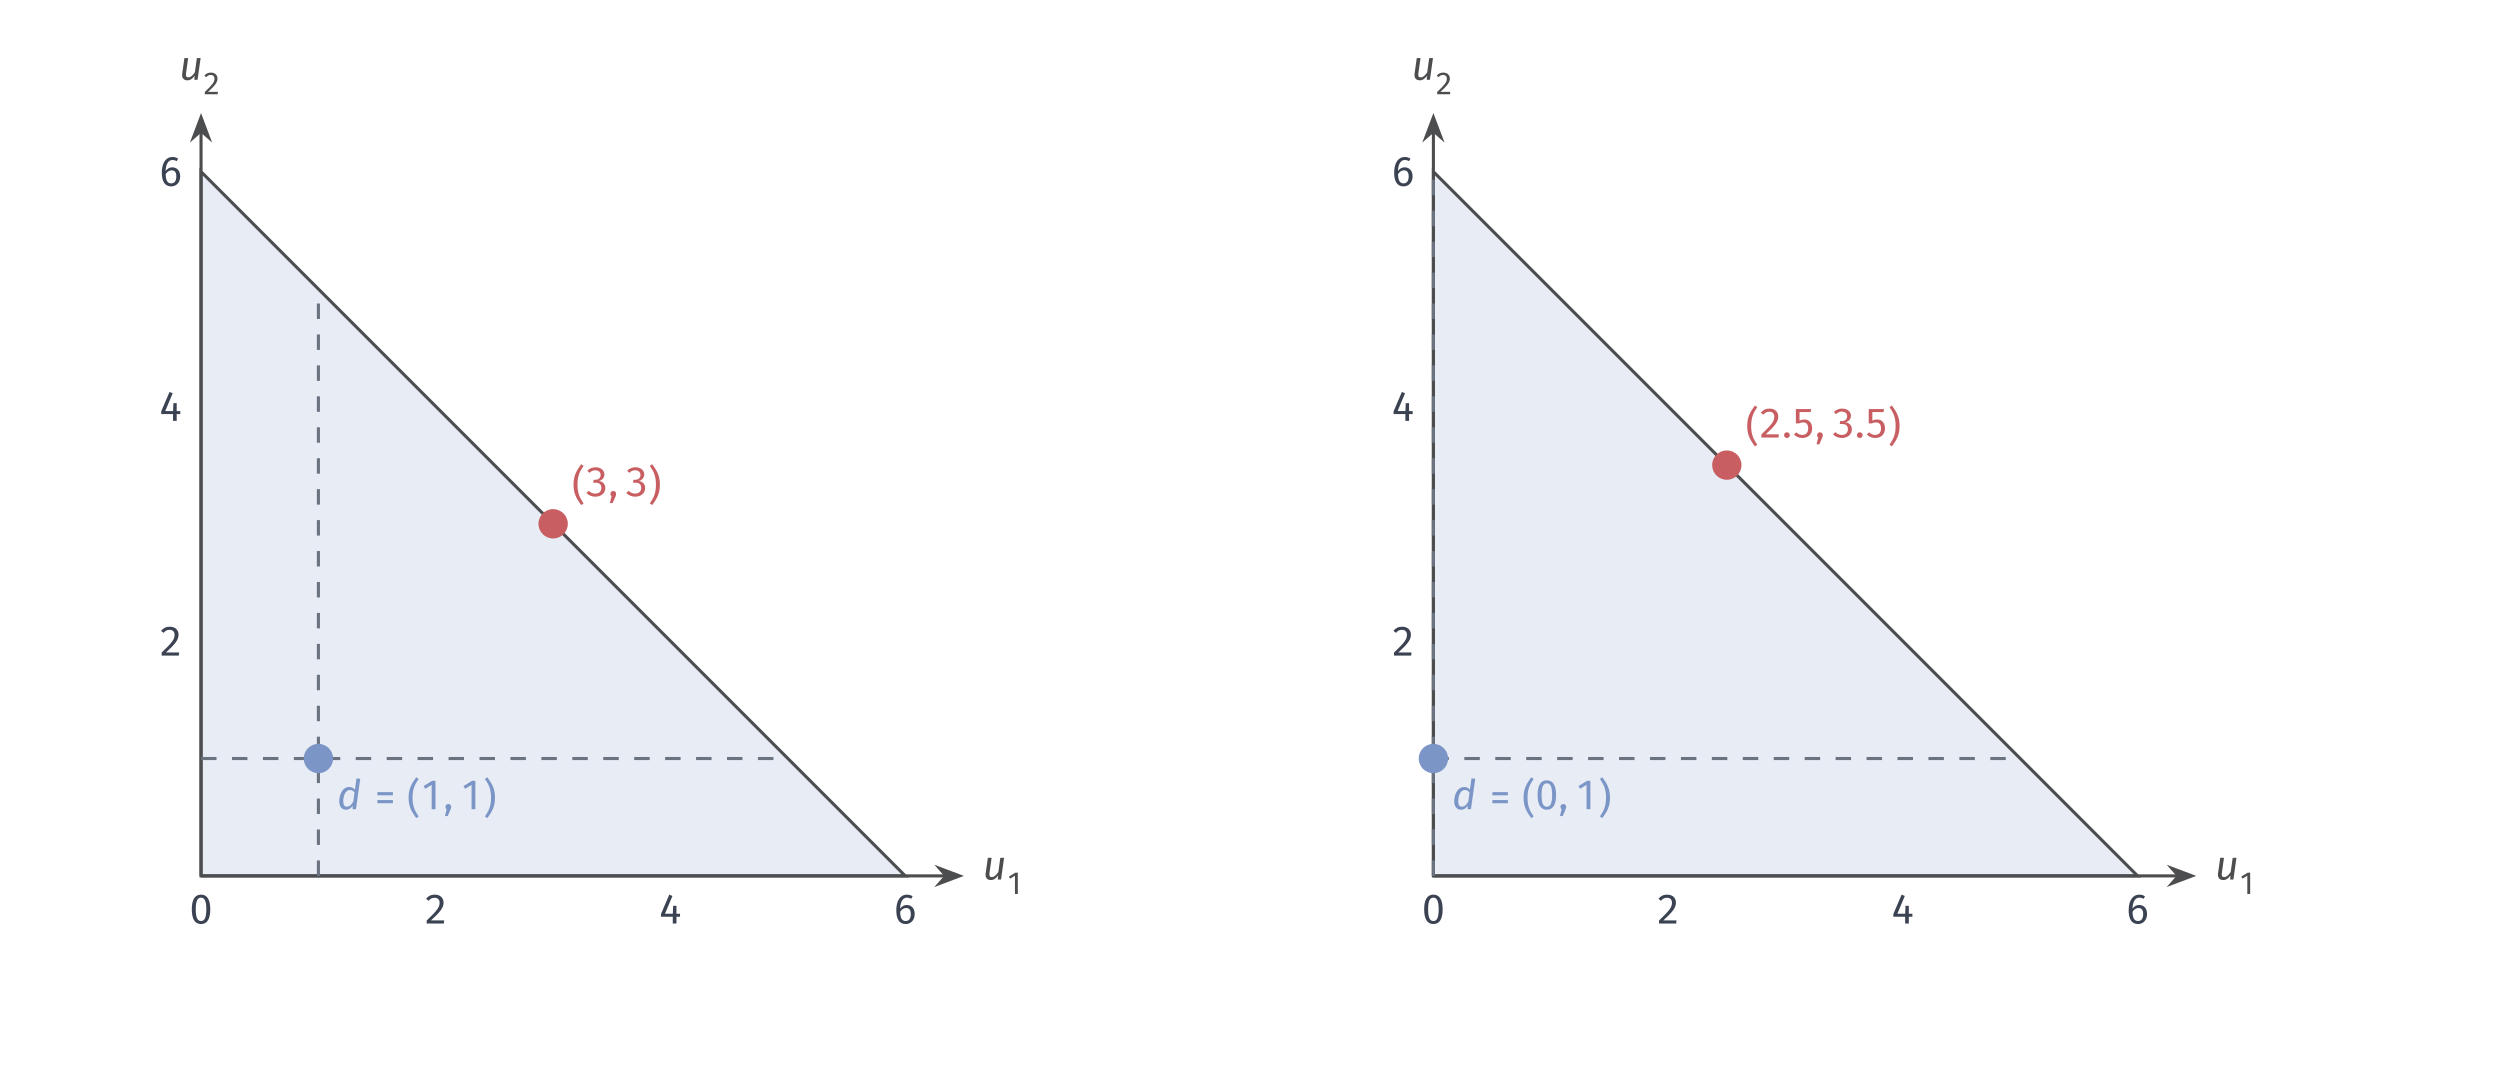
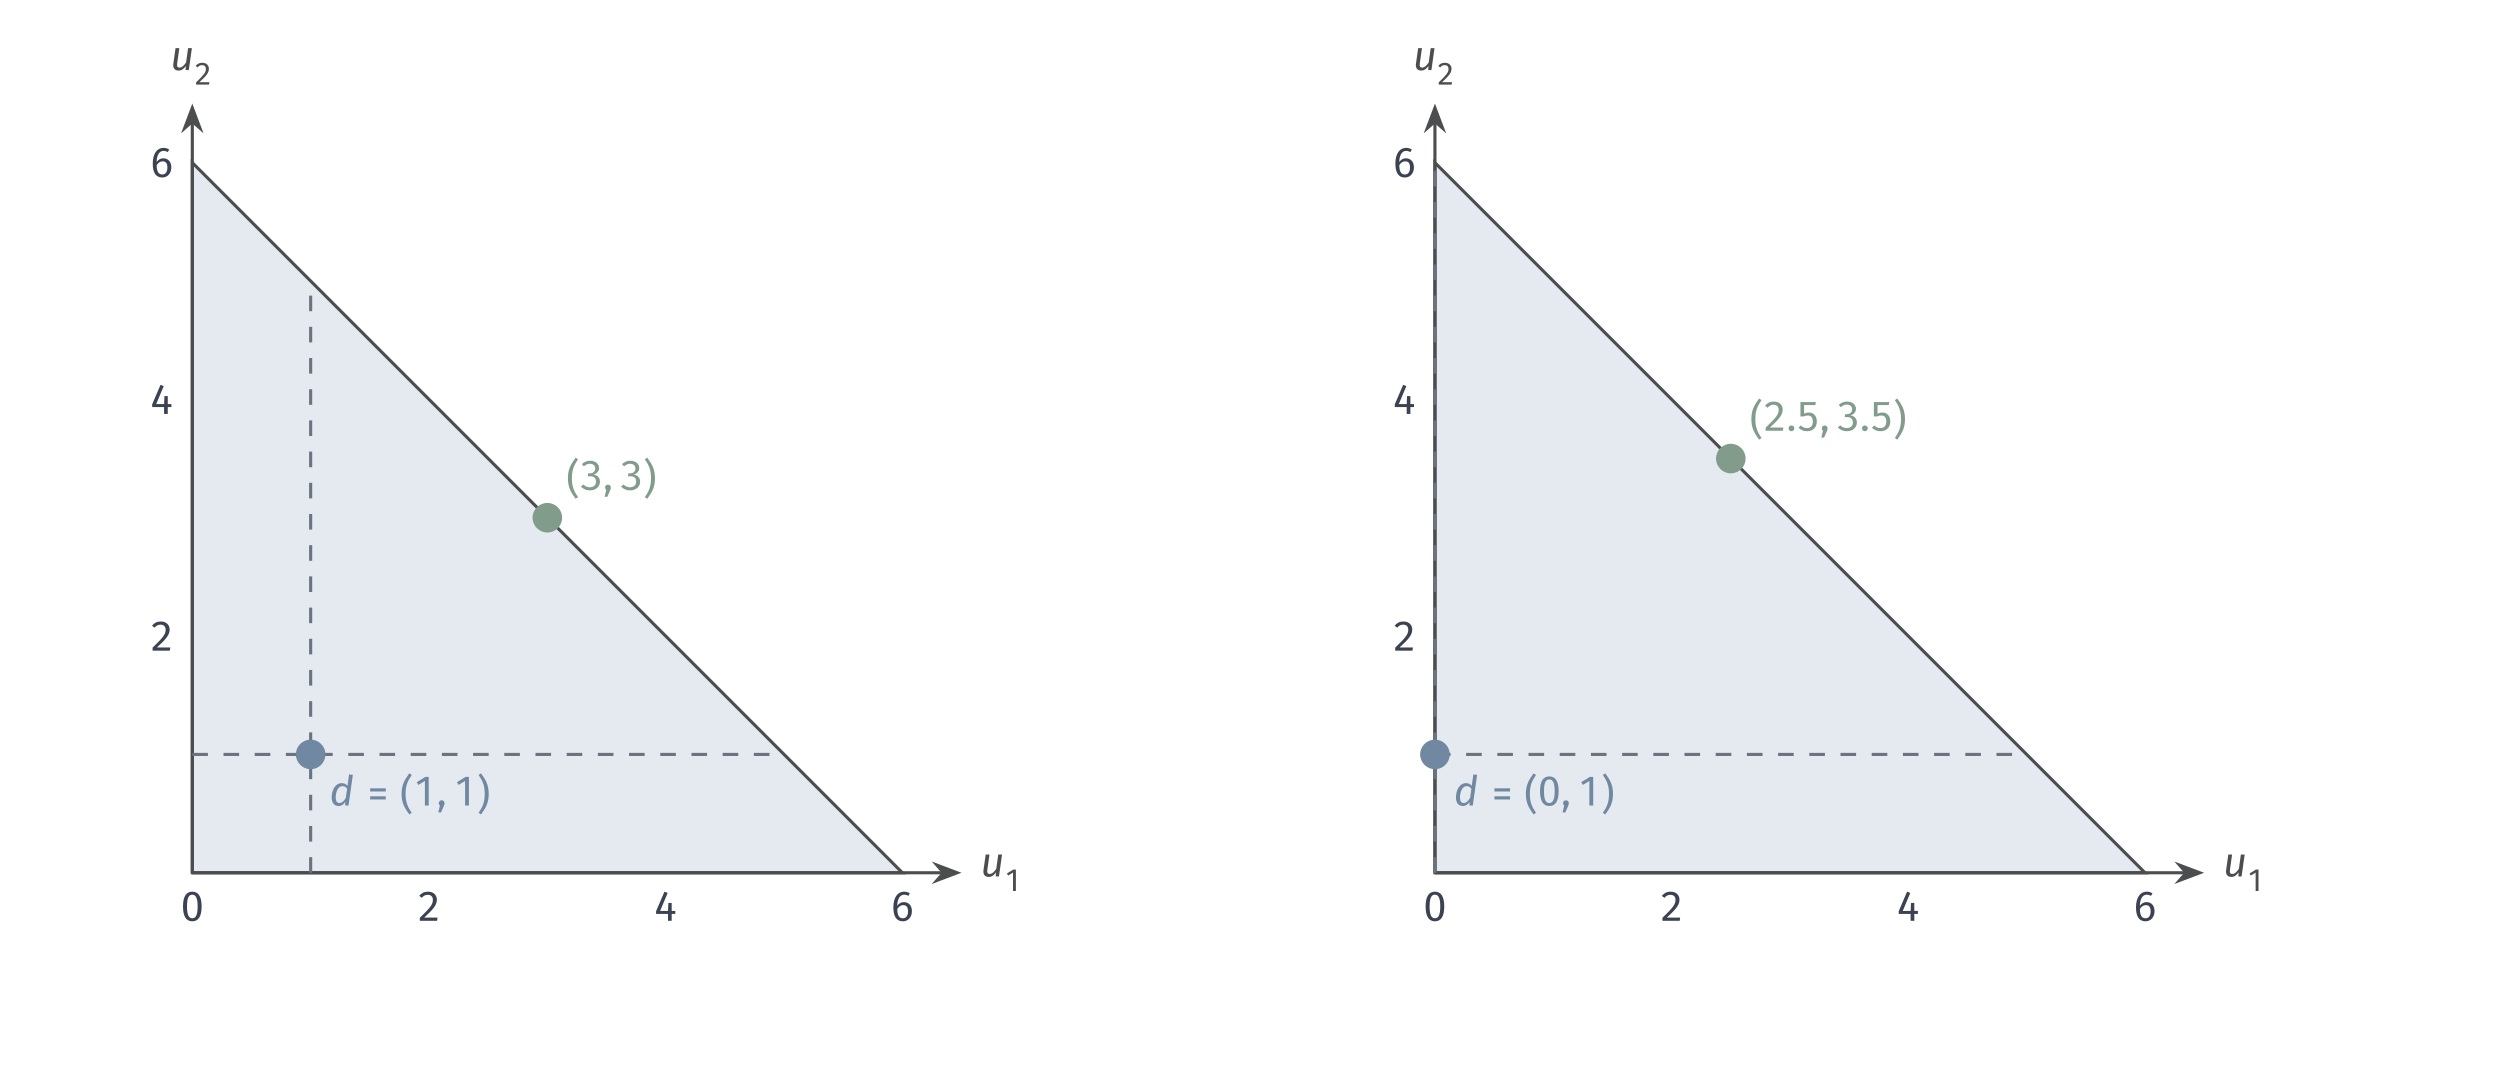
- <svg xmlns="http://www.w3.org/2000/svg" xmlns:xlink="http://www.w3.org/1999/xlink" version="1.1" width="483.04" height="208.08" viewBox="0 0 483.04 208.08">
+ <svg xmlns="http://www.w3.org/2000/svg" xmlns:xlink="http://www.w3.org/1999/xlink" version="1.1" width="479.05" height="204.09" viewBox="0 0 479.05 204.09">
  <defs>
    <path id="font_1_1223" d="M.2-.012C.273-.012 .325 .03 .374 .097L.367 0H.445L.519 .527H.428L.38 .184C.339 .123 .286 .06 .22 .06 .174 .06 .155 .085 .165 .157L.217 .527H.126L.073 .153C.058 .05 .107-.012 .2-.012Z" />
    <path id="font_1_18" d="M.276 0H.368V.689H.287L.08 .561 .12 .496 .276 .591V0Z" />
    <path id="font_1_19" d="M.258 .701C.163 .701 .099 .667 .045 .6L.107 .552C.15 .603 .187 .625 .253 .625 .328 .625 .373 .579 .373 .504 .373 .395 .315 .319 .059 .073V0H.474L.485 .077H.164C.389 .282 .469 .383 .469 .508 .469 .617 .391 .701 .258 .701Z" />
    <path id="font_1_1207" d="M.313 .466C.362 .466 .395 .443 .422 .402L.391 .183C.344 .109 .301 .061 .236 .061 .181 .061 .148 .101 .148 .19 .148 .295 .185 .466 .313 .466M.47 .748 .431 .473C.402 .51 .358 .539 .296 .539 .116 .539 .051 .333 .051 .197 .051 .07 .109-.012 .218-.012 .286-.012 .34 .026 .377 .087L.376 0H.456L.56 .738 .47 .748Z" />
    <path id="font_1_30" d="M.062 .146H.438V.222H.062V.146M.062 .338H.438V.414H.062V.338Z" />
    <path id="font_1_9" d="M.226 .775C.128 .636 .04 .517 .04 .28 .04 .043 .128-.076 .226-.215L.284-.175C.194-.042 .136 .066 .136 .28 .136 .495 .194 .602 .284 .735L.226 .775Z" />
    <path id="font_1_13" d="M.119 .127C.08 .127 .05 .096 .05 .058 .05 .034 .061 .013 .078-0L.038-.166H.104L.171-.013C.184 .016 .189 .036 .189 .058 .189 .096 .159 .127 .119 .127Z" />
    <path id="font_1_10" d="M.098 .775 .04 .735C.13 .602 .188 .495 .188 .28 .188 .066 .13-.042 .04-.175L.098-.215C.196-.076 .284 .043 .284 .28 .284 .517 .196 .636 .098 .775Z" />
    <path id="font_1_20" d="M.251 .701C.178 .701 .11 .676 .051 .62L.101 .565C.146 .607 .187 .628 .246 .628 .317 .628 .373 .588 .373 .515 .373 .435 .311 .398 .245 .398H.204L.193 .327H.251C.332 .327 .391 .295 .391 .199 .391 .115 .335 .063 .242 .063 .186 .063 .13 .085 .088 .13L.03 .081C.083 .017 .165-.012 .245-.012 .39-.012 .487 .079 .487 .198 .487 .303 .41 .363 .328 .368 .405 .385 .465 .442 .465 .528 .465 .622 .383 .701 .251 .701Z" />
    <path id="font_1_17" d="M.28 .628C.363 .628 .408 .552 .408 .345 .408 .137 .363 .061 .28 .061 .196 .061 .152 .137 .152 .345 .152 .552 .196 .628 .28 .628M.28 .701C.13 .701 .056 .578 .056 .345 .056 .112 .13-.012 .28-.012 .43-.012 .504 .112 .504 .345 .504 .577 .43 .701 .28 .701Z" />
    <path id="font_1_21" d="M.511 .238H.424V.43H.344L.336 .238H.146L.327 .669 .25 .701 .049 .231V.165H.335V0H.424V.165H.511V.238Z" />
    <path id="font_1_23" d="M.292 .061C.2 .061 .16 .131 .157 .284 .191 .34 .241 .377 .301 .377 .368 .377 .415 .34 .415 .229 .415 .126 .373 .061 .292 .061M.317 .45C.254 .45 .2 .423 .156 .361 .16 .524 .22 .628 .32 .628 .357 .628 .392 .618 .423 .599L.459 .66C.42 .686 .375 .701 .321 .701 .16 .701 .063 .553 .063 .324 .063 .122 .126-.012 .292-.012 .412-.012 .509 .081 .509 .232 .509 .379 .42 .45 .317 .45Z" />
    <path id="font_1_15" d="M.119 .127C.08 .127 .05 .096 .05 .058 .05 .019 .08-.012 .119-.012 .159-.012 .189 .019 .189 .058 .189 .096 .159 .127 .119 .127Z" />
    <path id="font_1_22" d="M.467 .689H.096V.342H.168C.207 .358 .234 .366 .273 .366 .341 .366 .394 .329 .394 .221 .394 .118 .341 .063 .252 .063 .194 .063 .147 .084 .106 .127L.05 .073C.103 .02 .168-.012 .253-.012 .397-.012 .49 .081 .49 .219 .49 .358 .413 .437 .301 .437 .261 .437 .225 .43 .184 .408V.617H.454L.467 .689Z" />
  </defs>
-   <path transform="matrix(1,0,0,-1,1.992996,206.088)" d="M36.851 36.851H172.915L36.851 172.915Z" fill="#e7ecf5" />
-   <path transform="matrix(1,0,0,-1,1.992996,206.088)" stroke-width=".598" stroke-linecap="butt" stroke-miterlimit="10" stroke-linejoin="miter" fill="none" stroke="#4c4d4f" d="M36.851 36.851H172.915L36.851 172.915Z" />
-   <path transform="matrix(1,0,0,-1,1.992996,206.088)" stroke-width=".598" stroke-linecap="butt" stroke-miterlimit="10" stroke-linejoin="miter" fill="none" stroke="#4c4d4f" d="M36.851 36.851H180.667" />
-   <path transform="matrix(1,0,0,-1,180.5682,169.2373)" d="M4.828 0 .965 1.458 2.241 0 .965-1.458Z" fill="#4c4d4f" />
-   <path transform="matrix(1,0,0,-1,180.5682,169.2373)" stroke-width=".598" stroke-linecap="butt" stroke-miterlimit="10" stroke-linejoin="miter" fill="none" stroke="#4c4d4f" d="M4.828 0 .965 1.458 2.241 0 .965-1.458Z" />
-   <use data-text="𝑢" xlink:href="#font_1_1223" transform="matrix(7.9701,0,0,-7.9701,189.867,169.943)" fill="#4c4d4f" />
-   <use data-text="1" xlink:href="#font_1_18" transform="matrix(5.9776,0,0,-5.9776,194.457,172.733)" fill="#4c4d4f" />
-   <path transform="matrix(1,0,0,-1,1.992996,206.088)" stroke-width=".598" stroke-linecap="butt" stroke-miterlimit="10" stroke-linejoin="miter" fill="none" stroke="#4c4d4f" d="M36.851 36.851V180.667" />
-   <path transform="matrix(0,-1,-1,-0,38.84366,27.51276)" d="M4.828 0 .965 1.458 2.241 0 .965-1.458Z" fill="#4c4d4f" />
-   <path transform="matrix(0,-1,-1,-0,38.84366,27.51276)" stroke-width=".598" stroke-linecap="butt" stroke-miterlimit="10" stroke-linejoin="miter" fill="none" stroke="#4c4d4f" d="M4.828 0 .965 1.458 2.241 0 .965-1.458Z" />
-   <use data-text="𝑢" xlink:href="#font_1_1223" transform="matrix(7.9701,0,0,-7.9701,34.625,15.425)" fill="#4c4d4f" />
-   <use data-text="2" xlink:href="#font_1_19" transform="matrix(5.9776,0,0,-5.9776,39.215,18.215)" fill="#4c4d4f" />
-   <path transform="matrix(1,0,0,-1,1.992996,206.088)" stroke-width=".598" stroke-linecap="butt" stroke-dasharray="2.989,2.989" stroke-miterlimit="10" stroke-linejoin="miter" fill="none" stroke="#6b7280" d="M59.528 36.851V150.238" />
-   <path transform="matrix(1,0,0,-1,1.992996,206.088)" stroke-width=".598" stroke-linecap="butt" stroke-dasharray="2.989,2.989" stroke-miterlimit="10" stroke-linejoin="miter" fill="none" stroke="#6b7280" d="M36.851 59.528H150.238" />
-   <path transform="matrix(1,0,0,-1,1.992996,206.088)" d="M62.363 59.528C62.363 61.094 61.094 62.363 59.528 62.363 57.963 62.363 56.693 61.094 56.693 59.528 56.693 57.963 57.963 56.693 59.528 56.693 61.094 56.693 62.363 57.963 62.363 59.528ZM59.528 59.528" fill="#7b95c6" />
-   <use data-text="𝑑" xlink:href="#font_1_1207" transform="matrix(7.9701,0,0,-7.9701,65.14099,156.356)" fill="#7b95c6" />
-   <use data-text="=" xlink:href="#font_1_30" transform="matrix(7.9701,0,0,-7.9701,72.42567,156.356)" fill="#7b95c6" />
-   <use data-text="(" xlink:href="#font_1_9" transform="matrix(7.9701,0,0,-7.9701,78.6264,156.356)" fill="#7b95c6" />
-   <use data-text="1" xlink:href="#font_1_18" transform="matrix(7.9701,0,0,-7.9701,81.20872,156.356)" fill="#7b95c6" />
-   <use data-text="," xlink:href="#font_1_13" transform="matrix(7.9701,0,0,-7.9701,85.67198,156.356)" fill="#7b95c6" />
-   <use data-text="1" xlink:href="#font_1_18" transform="matrix(7.9701,0,0,-7.9701,88.9158,156.356)" fill="#7b95c6" />
-   <use data-text=")" xlink:href="#font_1_10" transform="matrix(7.9701,0,0,-7.9701,93.37906,156.356)" fill="#7b95c6" />
-   <path transform="matrix(1,0,0,-1,1.992996,206.088)" d="M107.718 104.883C107.718 106.449 106.449 107.718 104.883 107.718 103.317 107.718 102.048 106.449 102.048 104.883 102.048 103.317 103.317 102.048 104.883 102.048 106.449 102.048 107.718 103.317 107.718 104.883ZM104.883 104.883" fill="#c85e62" />
-   <use data-text="(" xlink:href="#font_1_9" transform="matrix(7.9701,0,0,-7.9701,110.495,95.872)" fill="#c85e62" />
-   <use data-text="3" xlink:href="#font_1_20" transform="matrix(7.9701,0,0,-7.9701,113.0773,95.872)" fill="#c85e62" />
-   <use data-text="," xlink:href="#font_1_13" transform="matrix(7.9701,0,0,-7.9701,117.5406,95.872)" fill="#c85e62" />
-   <use data-text="3" xlink:href="#font_1_20" transform="matrix(7.9701,0,0,-7.9701,120.7764,95.872)" fill="#c85e62" />
-   <use data-text=")" xlink:href="#font_1_10" transform="matrix(7.9701,0,0,-7.9701,125.2397,95.872)" fill="#c85e62" />
-   <use data-text="0" xlink:href="#font_1_17" transform="matrix(7.9701,0,0,-7.9701,36.612,178.444)" fill="#3b4252" />
-   <use data-text="2" xlink:href="#font_1_19" transform="matrix(7.9701,0,0,-7.9701,81.967,178.444)" fill="#3b4252" />
-   <use data-text="4" xlink:href="#font_1_21" transform="matrix(7.9701,0,0,-7.9701,127.322,178.444)" fill="#3b4252" />
-   <use data-text="6" xlink:href="#font_1_23" transform="matrix(7.9701,0,0,-7.9701,172.677,178.444)" fill="#3b4252" />
-   <use data-text="2" xlink:href="#font_1_19" transform="matrix(7.9701,0,0,-7.9701,30.76099,126.676)" fill="#3b4252" />
-   <use data-text="4" xlink:href="#font_1_21" transform="matrix(7.9701,0,0,-7.9701,30.76099,81.321)" fill="#3b4252" />
-   <use data-text="6" xlink:href="#font_1_23" transform="matrix(7.9701,0,0,-7.9701,30.76099,35.918)" fill="#3b4252" />
-   <path transform="matrix(1,0,0,-1,1.992996,206.088)" d="M274.963 36.851H411.027L274.963 172.915Z" fill="#e7ecf5" />
-   <path transform="matrix(1,0,0,-1,1.992996,206.088)" stroke-width=".598" stroke-linecap="butt" stroke-miterlimit="10" stroke-linejoin="miter" fill="none" stroke="#4c4d4f" d="M274.963 36.851H411.027L274.963 172.915Z" />
-   <path transform="matrix(1,0,0,-1,1.992996,206.088)" stroke-width=".598" stroke-linecap="butt" stroke-miterlimit="10" stroke-linejoin="miter" fill="none" stroke="#4c4d4f" d="M274.963 36.851H418.779" />
-   <path transform="matrix(1,0,0,-1,418.6803,169.2373)" d="M4.828 0 .965 1.458 2.241 0 .965-1.458Z" fill="#4c4d4f" />
-   <path transform="matrix(1,0,0,-1,418.6803,169.2373)" stroke-width=".598" stroke-linecap="butt" stroke-miterlimit="10" stroke-linejoin="miter" fill="none" stroke="#4c4d4f" d="M4.828 0 .965 1.458 2.241 0 .965-1.458Z" />
-   <use data-text="𝑢" xlink:href="#font_1_1223" transform="matrix(7.9701,0,0,-7.9701,427.979,169.943)" fill="#4c4d4f" />
-   <use data-text="1" xlink:href="#font_1_18" transform="matrix(5.9776,0,0,-5.9776,432.569,172.733)" fill="#4c4d4f" />
-   <path transform="matrix(1,0,0,-1,1.992996,206.088)" stroke-width=".598" stroke-linecap="butt" stroke-miterlimit="10" stroke-linejoin="miter" fill="none" stroke="#4c4d4f" d="M274.963 36.851V180.667" />
-   <path transform="matrix(0,-1,-1,-0,276.9557,27.51276)" d="M4.828 0 .965 1.458 2.241 0 .965-1.458Z" fill="#4c4d4f" />
-   <path transform="matrix(0,-1,-1,-0,276.9557,27.51276)" stroke-width=".598" stroke-linecap="butt" stroke-miterlimit="10" stroke-linejoin="miter" fill="none" stroke="#4c4d4f" d="M4.828 0 .965 1.458 2.241 0 .965-1.458Z" />
-   <use data-text="𝑢" xlink:href="#font_1_1223" transform="matrix(7.9701,0,0,-7.9701,272.737,15.425)" fill="#4c4d4f" />
-   <use data-text="2" xlink:href="#font_1_19" transform="matrix(5.9776,0,0,-5.9776,277.327,18.215)" fill="#4c4d4f" />
-   <path transform="matrix(1,0,0,-1,1.992996,206.088)" stroke-width=".598" stroke-linecap="butt" stroke-dasharray="2.989,2.989" stroke-miterlimit="10" stroke-linejoin="miter" fill="none" stroke="#6b7280" d="M274.963 36.851V172.915" />
-   <path transform="matrix(1,0,0,-1,1.992996,206.088)" stroke-width=".598" stroke-linecap="butt" stroke-dasharray="2.989,2.989" stroke-miterlimit="10" stroke-linejoin="miter" fill="none" stroke="#6b7280" d="M274.963 59.528H388.35" />
-   <path transform="matrix(1,0,0,-1,1.992996,206.088)" d="M277.797 59.528C277.797 61.094 276.528 62.363 274.963 62.363 273.397 62.363 272.128 61.094 272.128 59.528 272.128 57.963 273.397 56.693 274.963 56.693 276.528 56.693 277.797 57.963 277.797 59.528ZM274.963 59.528" fill="#7b95c6" />
-   <use data-text="𝑑" xlink:href="#font_1_1207" transform="matrix(7.9701,0,0,-7.9701,280.575,156.356)" fill="#7b95c6" />
-   <use data-text="=" xlink:href="#font_1_30" transform="matrix(7.9701,0,0,-7.9701,287.8597,156.356)" fill="#7b95c6" />
-   <use data-text="(" xlink:href="#font_1_9" transform="matrix(7.9701,0,0,-7.9701,294.0604,156.356)" fill="#7b95c6" />
-   <use data-text="0" xlink:href="#font_1_17" transform="matrix(7.9701,0,0,-7.9701,296.6427,156.356)" fill="#7b95c6" />
-   <use data-text="," xlink:href="#font_1_13" transform="matrix(7.9701,0,0,-7.9701,301.106,156.356)" fill="#7b95c6" />
-   <use data-text="1" xlink:href="#font_1_18" transform="matrix(7.9701,0,0,-7.9701,304.3498,156.356)" fill="#7b95c6" />
-   <use data-text=")" xlink:href="#font_1_10" transform="matrix(7.9701,0,0,-7.9701,308.8131,156.356)" fill="#7b95c6" />
-   <path transform="matrix(1,0,0,-1,1.992996,206.088)" d="M334.491 116.222C334.491 117.787 333.222 119.056 331.656 119.056 330.091 119.056 328.822 117.787 328.822 116.222 328.822 114.656 330.091 113.387 331.656 113.387 333.222 113.387 334.491 114.656 334.491 116.222ZM331.656 116.222" fill="#c85e62" />
-   <use data-text="(" xlink:href="#font_1_9" transform="matrix(7.9701,0,0,-7.9701,337.269,84.533)" fill="#c85e62" />
-   <use data-text="2" xlink:href="#font_1_19" transform="matrix(7.9701,0,0,-7.9701,339.8513,84.533)" fill="#c85e62" />
-   <use data-text="." xlink:href="#font_1_15" transform="matrix(7.9701,0,0,-7.9701,344.3146,84.533)" fill="#c85e62" />
-   <use data-text="5" xlink:href="#font_1_22" transform="matrix(7.9701,0,0,-7.9701,346.2274,84.533)" fill="#c85e62" />
-   <use data-text="," xlink:href="#font_1_13" transform="matrix(7.9701,0,0,-7.9701,350.6907,84.533)" fill="#c85e62" />
-   <use data-text="3" xlink:href="#font_1_20" transform="matrix(7.9701,0,0,-7.9701,353.9265,84.533)" fill="#c85e62" />
-   <use data-text="." xlink:href="#font_1_15" transform="matrix(7.9701,0,0,-7.9701,358.3898,84.533)" fill="#c85e62" />
-   <use data-text="5" xlink:href="#font_1_22" transform="matrix(7.9701,0,0,-7.9701,360.3026,84.533)" fill="#c85e62" />
-   <use data-text=")" xlink:href="#font_1_10" transform="matrix(7.9701,0,0,-7.9701,364.7659,84.533)" fill="#c85e62" />
-   <use data-text="0" xlink:href="#font_1_17" transform="matrix(7.9701,0,0,-7.9701,274.724,178.444)" fill="#3b4252" />
-   <use data-text="2" xlink:href="#font_1_19" transform="matrix(7.9701,0,0,-7.9701,320.079,178.444)" fill="#3b4252" />
-   <use data-text="4" xlink:href="#font_1_21" transform="matrix(7.9701,0,0,-7.9701,365.434,178.444)" fill="#3b4252" />
-   <use data-text="6" xlink:href="#font_1_23" transform="matrix(7.9701,0,0,-7.9701,410.789,178.444)" fill="#3b4252" />
-   <use data-text="2" xlink:href="#font_1_19" transform="matrix(7.9701,0,0,-7.9701,268.873,126.676)" fill="#3b4252" />
-   <use data-text="4" xlink:href="#font_1_21" transform="matrix(7.9701,0,0,-7.9701,268.873,81.321)" fill="#3b4252" />
-   <use data-text="6" xlink:href="#font_1_23" transform="matrix(7.9701,0,0,-7.9701,268.873,35.918)" fill="#3b4252" />
+   <path transform="matrix(1,0,0,-1,0,204.09)" d="M36.851 36.851H172.915L36.851 172.915Z" fill="#e5eaf0" />
+   <path transform="matrix(1,0,0,-1,0,204.09)" stroke-width=".598" stroke-linecap="butt" stroke-miterlimit="10" stroke-linejoin="miter" fill="none" stroke="#4c4d4f" d="M36.851 36.851H172.915L36.851 172.915Z" />
+   <path transform="matrix(1,0,0,-1,0,204.09)" stroke-width=".598" stroke-linecap="butt" stroke-miterlimit="10" stroke-linejoin="miter" fill="none" stroke="#4c4d4f" d="M36.851 36.851H180.667" />
+   <path transform="matrix(1,0,0,-1,178.5752,167.2393)" d="M4.828 0 .965 1.458 2.241 0 .965-1.458Z" fill="#4c4d4f" />
+   <path transform="matrix(1,0,0,-1,178.5752,167.2393)" stroke-width=".598" stroke-linecap="butt" stroke-miterlimit="10" stroke-linejoin="miter" fill="none" stroke="#4c4d4f" d="M4.828 0 .965 1.458 2.241 0 .965-1.458Z" />
+   <use data-text="𝑢" xlink:href="#font_1_1223" transform="matrix(7.9701,0,0,-7.9701,187.874,167.945)" fill="#4c4d4f" />
+   <use data-text="1" xlink:href="#font_1_18" transform="matrix(5.9776,0,0,-5.9776,192.465,170.735)" fill="#4c4d4f" />
+   <path transform="matrix(1,0,0,-1,0,204.09)" stroke-width=".598" stroke-linecap="butt" stroke-miterlimit="10" stroke-linejoin="miter" fill="none" stroke="#4c4d4f" d="M36.851 36.851V180.667" />
+   <path transform="matrix(0,-1,-1,-0,36.85066,25.51476)" d="M4.828 0 .965 1.458 2.241 0 .965-1.458Z" fill="#4c4d4f" />
+   <path transform="matrix(0,-1,-1,-0,36.85066,25.51476)" stroke-width=".598" stroke-linecap="butt" stroke-miterlimit="10" stroke-linejoin="miter" fill="none" stroke="#4c4d4f" d="M4.828 0 .965 1.458 2.241 0 .965-1.458Z" />
+   <use data-text="𝑢" xlink:href="#font_1_1223" transform="matrix(7.9701,0,0,-7.9701,32.632,13.427)" fill="#4c4d4f" />
+   <use data-text="2" xlink:href="#font_1_19" transform="matrix(5.9776,0,0,-5.9776,37.22301,16.217)" fill="#4c4d4f" />
+   <path transform="matrix(1,0,0,-1,0,204.09)" stroke-width=".598" stroke-linecap="butt" stroke-dasharray="2.989,2.989" stroke-miterlimit="10" stroke-linejoin="miter" fill="none" stroke="#6b7280" d="M59.528 36.851V150.238" />
+   <path transform="matrix(1,0,0,-1,0,204.09)" stroke-width=".598" stroke-linecap="butt" stroke-dasharray="2.989,2.989" stroke-miterlimit="10" stroke-linejoin="miter" fill="none" stroke="#6b7280" d="M36.851 59.528H150.238" />
+   <path transform="matrix(1,0,0,-1,0,204.09)" d="M62.363 59.528C62.363 61.094 61.094 62.363 59.528 62.363 57.963 62.363 56.693 61.094 56.693 59.528 56.693 57.963 57.963 56.693 59.528 56.693 61.094 56.693 62.363 57.963 62.363 59.528ZM59.528 59.528" fill="#7188a3" />
+   <use data-text="𝑑" xlink:href="#font_1_1207" transform="matrix(7.9701,0,0,-7.9701,63.148,154.358)" fill="#7188a3" />
+   <use data-text="=" xlink:href="#font_1_30" transform="matrix(7.9701,0,0,-7.9701,70.43267,154.358)" fill="#7188a3" />
+   <use data-text="(" xlink:href="#font_1_9" transform="matrix(7.9701,0,0,-7.9701,76.63341,154.358)" fill="#7188a3" />
+   <use data-text="1" xlink:href="#font_1_18" transform="matrix(7.9701,0,0,-7.9701,79.21572,154.358)" fill="#7188a3" />
+   <use data-text="," xlink:href="#font_1_13" transform="matrix(7.9701,0,0,-7.9701,83.67898,154.358)" fill="#7188a3" />
+   <use data-text="1" xlink:href="#font_1_18" transform="matrix(7.9701,0,0,-7.9701,86.92281,154.358)" fill="#7188a3" />
+   <use data-text=")" xlink:href="#font_1_10" transform="matrix(7.9701,0,0,-7.9701,91.38606,154.358)" fill="#7188a3" />
+   <path transform="matrix(1,0,0,-1,0,204.09)" d="M107.718 104.883C107.718 106.449 106.449 107.718 104.883 107.718 103.317 107.718 102.048 106.449 102.048 104.883 102.048 103.317 103.317 102.048 104.883 102.048 106.449 102.048 107.718 103.317 107.718 104.883ZM104.883 104.883" fill="#829c8b" />
+   <use data-text="(" xlink:href="#font_1_9" transform="matrix(7.9701,0,0,-7.9701,108.502,93.87399)" fill="#829c8b" />
+   <use data-text="3" xlink:href="#font_1_20" transform="matrix(7.9701,0,0,-7.9701,111.0843,93.87399)" fill="#829c8b" />
+   <use data-text="," xlink:href="#font_1_13" transform="matrix(7.9701,0,0,-7.9701,115.5476,93.87399)" fill="#829c8b" />
+   <use data-text="3" xlink:href="#font_1_20" transform="matrix(7.9701,0,0,-7.9701,118.7834,93.87399)" fill="#829c8b" />
+   <use data-text=")" xlink:href="#font_1_10" transform="matrix(7.9701,0,0,-7.9701,123.2467,93.87399)" fill="#829c8b" />
+   <use data-text="0" xlink:href="#font_1_17" transform="matrix(7.9701,0,0,-7.9701,34.61901,176.446)" fill="#3b4252" />
+   <use data-text="2" xlink:href="#font_1_19" transform="matrix(7.9701,0,0,-7.9701,79.974,176.446)" fill="#3b4252" />
+   <use data-text="4" xlink:href="#font_1_21" transform="matrix(7.9701,0,0,-7.9701,125.329,176.446)" fill="#3b4252" />
+   <use data-text="6" xlink:href="#font_1_23" transform="matrix(7.9701,0,0,-7.9701,170.684,176.446)" fill="#3b4252" />
+   <use data-text="2" xlink:href="#font_1_19" transform="matrix(7.9701,0,0,-7.9701,28.768,124.678)" fill="#3b4252" />
+   <use data-text="4" xlink:href="#font_1_21" transform="matrix(7.9701,0,0,-7.9701,28.768,79.323)" fill="#3b4252" />
+   <use data-text="6" xlink:href="#font_1_23" transform="matrix(7.9701,0,0,-7.9701,28.768,33.92)" fill="#3b4252" />
+   <path transform="matrix(1,0,0,-1,0,204.09)" d="M274.963 36.851H411.027L274.963 172.915Z" fill="#e5eaf0" />
+   <path transform="matrix(1,0,0,-1,0,204.09)" stroke-width=".598" stroke-linecap="butt" stroke-miterlimit="10" stroke-linejoin="miter" fill="none" stroke="#4c4d4f" d="M274.963 36.851H411.027L274.963 172.915Z" />
+   <path transform="matrix(1,0,0,-1,0,204.09)" stroke-width=".598" stroke-linecap="butt" stroke-miterlimit="10" stroke-linejoin="miter" fill="none" stroke="#4c4d4f" d="M274.963 36.851H418.779" />
+   <path transform="matrix(1,0,0,-1,416.6873,167.2393)" d="M4.828 0 .965 1.458 2.241 0 .965-1.458Z" fill="#4c4d4f" />
+   <path transform="matrix(1,0,0,-1,416.6873,167.2393)" stroke-width=".598" stroke-linecap="butt" stroke-miterlimit="10" stroke-linejoin="miter" fill="none" stroke="#4c4d4f" d="M4.828 0 .965 1.458 2.241 0 .965-1.458Z" />
+   <use data-text="𝑢" xlink:href="#font_1_1223" transform="matrix(7.9701,0,0,-7.9701,425.986,167.945)" fill="#4c4d4f" />
+   <use data-text="1" xlink:href="#font_1_18" transform="matrix(5.9776,0,0,-5.9776,430.577,170.735)" fill="#4c4d4f" />
+   <path transform="matrix(1,0,0,-1,0,204.09)" stroke-width=".598" stroke-linecap="butt" stroke-miterlimit="10" stroke-linejoin="miter" fill="none" stroke="#4c4d4f" d="M274.963 36.851V180.667" />
+   <path transform="matrix(0,-1,-1,-0,274.9627,25.51476)" d="M4.828 0 .965 1.458 2.241 0 .965-1.458Z" fill="#4c4d4f" />
+   <path transform="matrix(0,-1,-1,-0,274.9627,25.51476)" stroke-width=".598" stroke-linecap="butt" stroke-miterlimit="10" stroke-linejoin="miter" fill="none" stroke="#4c4d4f" d="M4.828 0 .965 1.458 2.241 0 .965-1.458Z" />
+   <use data-text="𝑢" xlink:href="#font_1_1223" transform="matrix(7.9701,0,0,-7.9701,270.744,13.427)" fill="#4c4d4f" />
+   <use data-text="2" xlink:href="#font_1_19" transform="matrix(5.9776,0,0,-5.9776,275.335,16.217)" fill="#4c4d4f" />
+   <path transform="matrix(1,0,0,-1,0,204.09)" stroke-width=".598" stroke-linecap="butt" stroke-dasharray="2.989,2.989" stroke-miterlimit="10" stroke-linejoin="miter" fill="none" stroke="#6b7280" d="M274.963 36.851V172.915" />
+   <path transform="matrix(1,0,0,-1,0,204.09)" stroke-width=".598" stroke-linecap="butt" stroke-dasharray="2.989,2.989" stroke-miterlimit="10" stroke-linejoin="miter" fill="none" stroke="#6b7280" d="M274.963 59.528H388.35" />
+   <path transform="matrix(1,0,0,-1,0,204.09)" d="M277.797 59.528C277.797 61.094 276.528 62.363 274.963 62.363 273.397 62.363 272.128 61.094 272.128 59.528 272.128 57.963 273.397 56.693 274.963 56.693 276.528 56.693 277.797 57.963 277.797 59.528ZM274.963 59.528" fill="#7188a3" />
+   <use data-text="𝑑" xlink:href="#font_1_1207" transform="matrix(7.9701,0,0,-7.9701,278.582,154.358)" fill="#7188a3" />
+   <use data-text="=" xlink:href="#font_1_30" transform="matrix(7.9701,0,0,-7.9701,285.8667,154.358)" fill="#7188a3" />
+   <use data-text="(" xlink:href="#font_1_9" transform="matrix(7.9701,0,0,-7.9701,292.0674,154.358)" fill="#7188a3" />
+   <use data-text="0" xlink:href="#font_1_17" transform="matrix(7.9701,0,0,-7.9701,294.6497,154.358)" fill="#7188a3" />
+   <use data-text="," xlink:href="#font_1_13" transform="matrix(7.9701,0,0,-7.9701,299.113,154.358)" fill="#7188a3" />
+   <use data-text="1" xlink:href="#font_1_18" transform="matrix(7.9701,0,0,-7.9701,302.3568,154.358)" fill="#7188a3" />
+   <use data-text=")" xlink:href="#font_1_10" transform="matrix(7.9701,0,0,-7.9701,306.8201,154.358)" fill="#7188a3" />
+   <path transform="matrix(1,0,0,-1,0,204.09)" d="M334.491 116.222C334.491 117.787 333.222 119.056 331.656 119.056 330.091 119.056 328.822 117.787 328.822 116.222 328.822 114.656 330.091 113.387 331.656 113.387 333.222 113.387 334.491 114.656 334.491 116.222ZM331.656 116.222" fill="#829c8b" />
+   <use data-text="(" xlink:href="#font_1_9" transform="matrix(7.9701,0,0,-7.9701,335.276,82.535)" fill="#829c8b" />
+   <use data-text="2" xlink:href="#font_1_19" transform="matrix(7.9701,0,0,-7.9701,337.8583,82.535)" fill="#829c8b" />
+   <use data-text="." xlink:href="#font_1_15" transform="matrix(7.9701,0,0,-7.9701,342.3216,82.535)" fill="#829c8b" />
+   <use data-text="5" xlink:href="#font_1_22" transform="matrix(7.9701,0,0,-7.9701,344.2344,82.535)" fill="#829c8b" />
+   <use data-text="," xlink:href="#font_1_13" transform="matrix(7.9701,0,0,-7.9701,348.6977,82.535)" fill="#829c8b" />
+   <use data-text="3" xlink:href="#font_1_20" transform="matrix(7.9701,0,0,-7.9701,351.9335,82.535)" fill="#829c8b" />
+   <use data-text="." xlink:href="#font_1_15" transform="matrix(7.9701,0,0,-7.9701,356.3968,82.535)" fill="#829c8b" />
+   <use data-text="5" xlink:href="#font_1_22" transform="matrix(7.9701,0,0,-7.9701,358.3096,82.535)" fill="#829c8b" />
+   <use data-text=")" xlink:href="#font_1_10" transform="matrix(7.9701,0,0,-7.9701,362.7729,82.535)" fill="#829c8b" />
+   <use data-text="0" xlink:href="#font_1_17" transform="matrix(7.9701,0,0,-7.9701,272.731,176.446)" fill="#3b4252" />
+   <use data-text="2" xlink:href="#font_1_19" transform="matrix(7.9701,0,0,-7.9701,318.086,176.446)" fill="#3b4252" />
+   <use data-text="4" xlink:href="#font_1_21" transform="matrix(7.9701,0,0,-7.9701,363.441,176.446)" fill="#3b4252" />
+   <use data-text="6" xlink:href="#font_1_23" transform="matrix(7.9701,0,0,-7.9701,408.796,176.446)" fill="#3b4252" />
+   <use data-text="2" xlink:href="#font_1_19" transform="matrix(7.9701,0,0,-7.9701,266.88,124.678)" fill="#3b4252" />
+   <use data-text="4" xlink:href="#font_1_21" transform="matrix(7.9701,0,0,-7.9701,266.88,79.323)" fill="#3b4252" />
+   <use data-text="6" xlink:href="#font_1_23" transform="matrix(7.9701,0,0,-7.9701,266.88,33.92)" fill="#3b4252" />
</svg>
